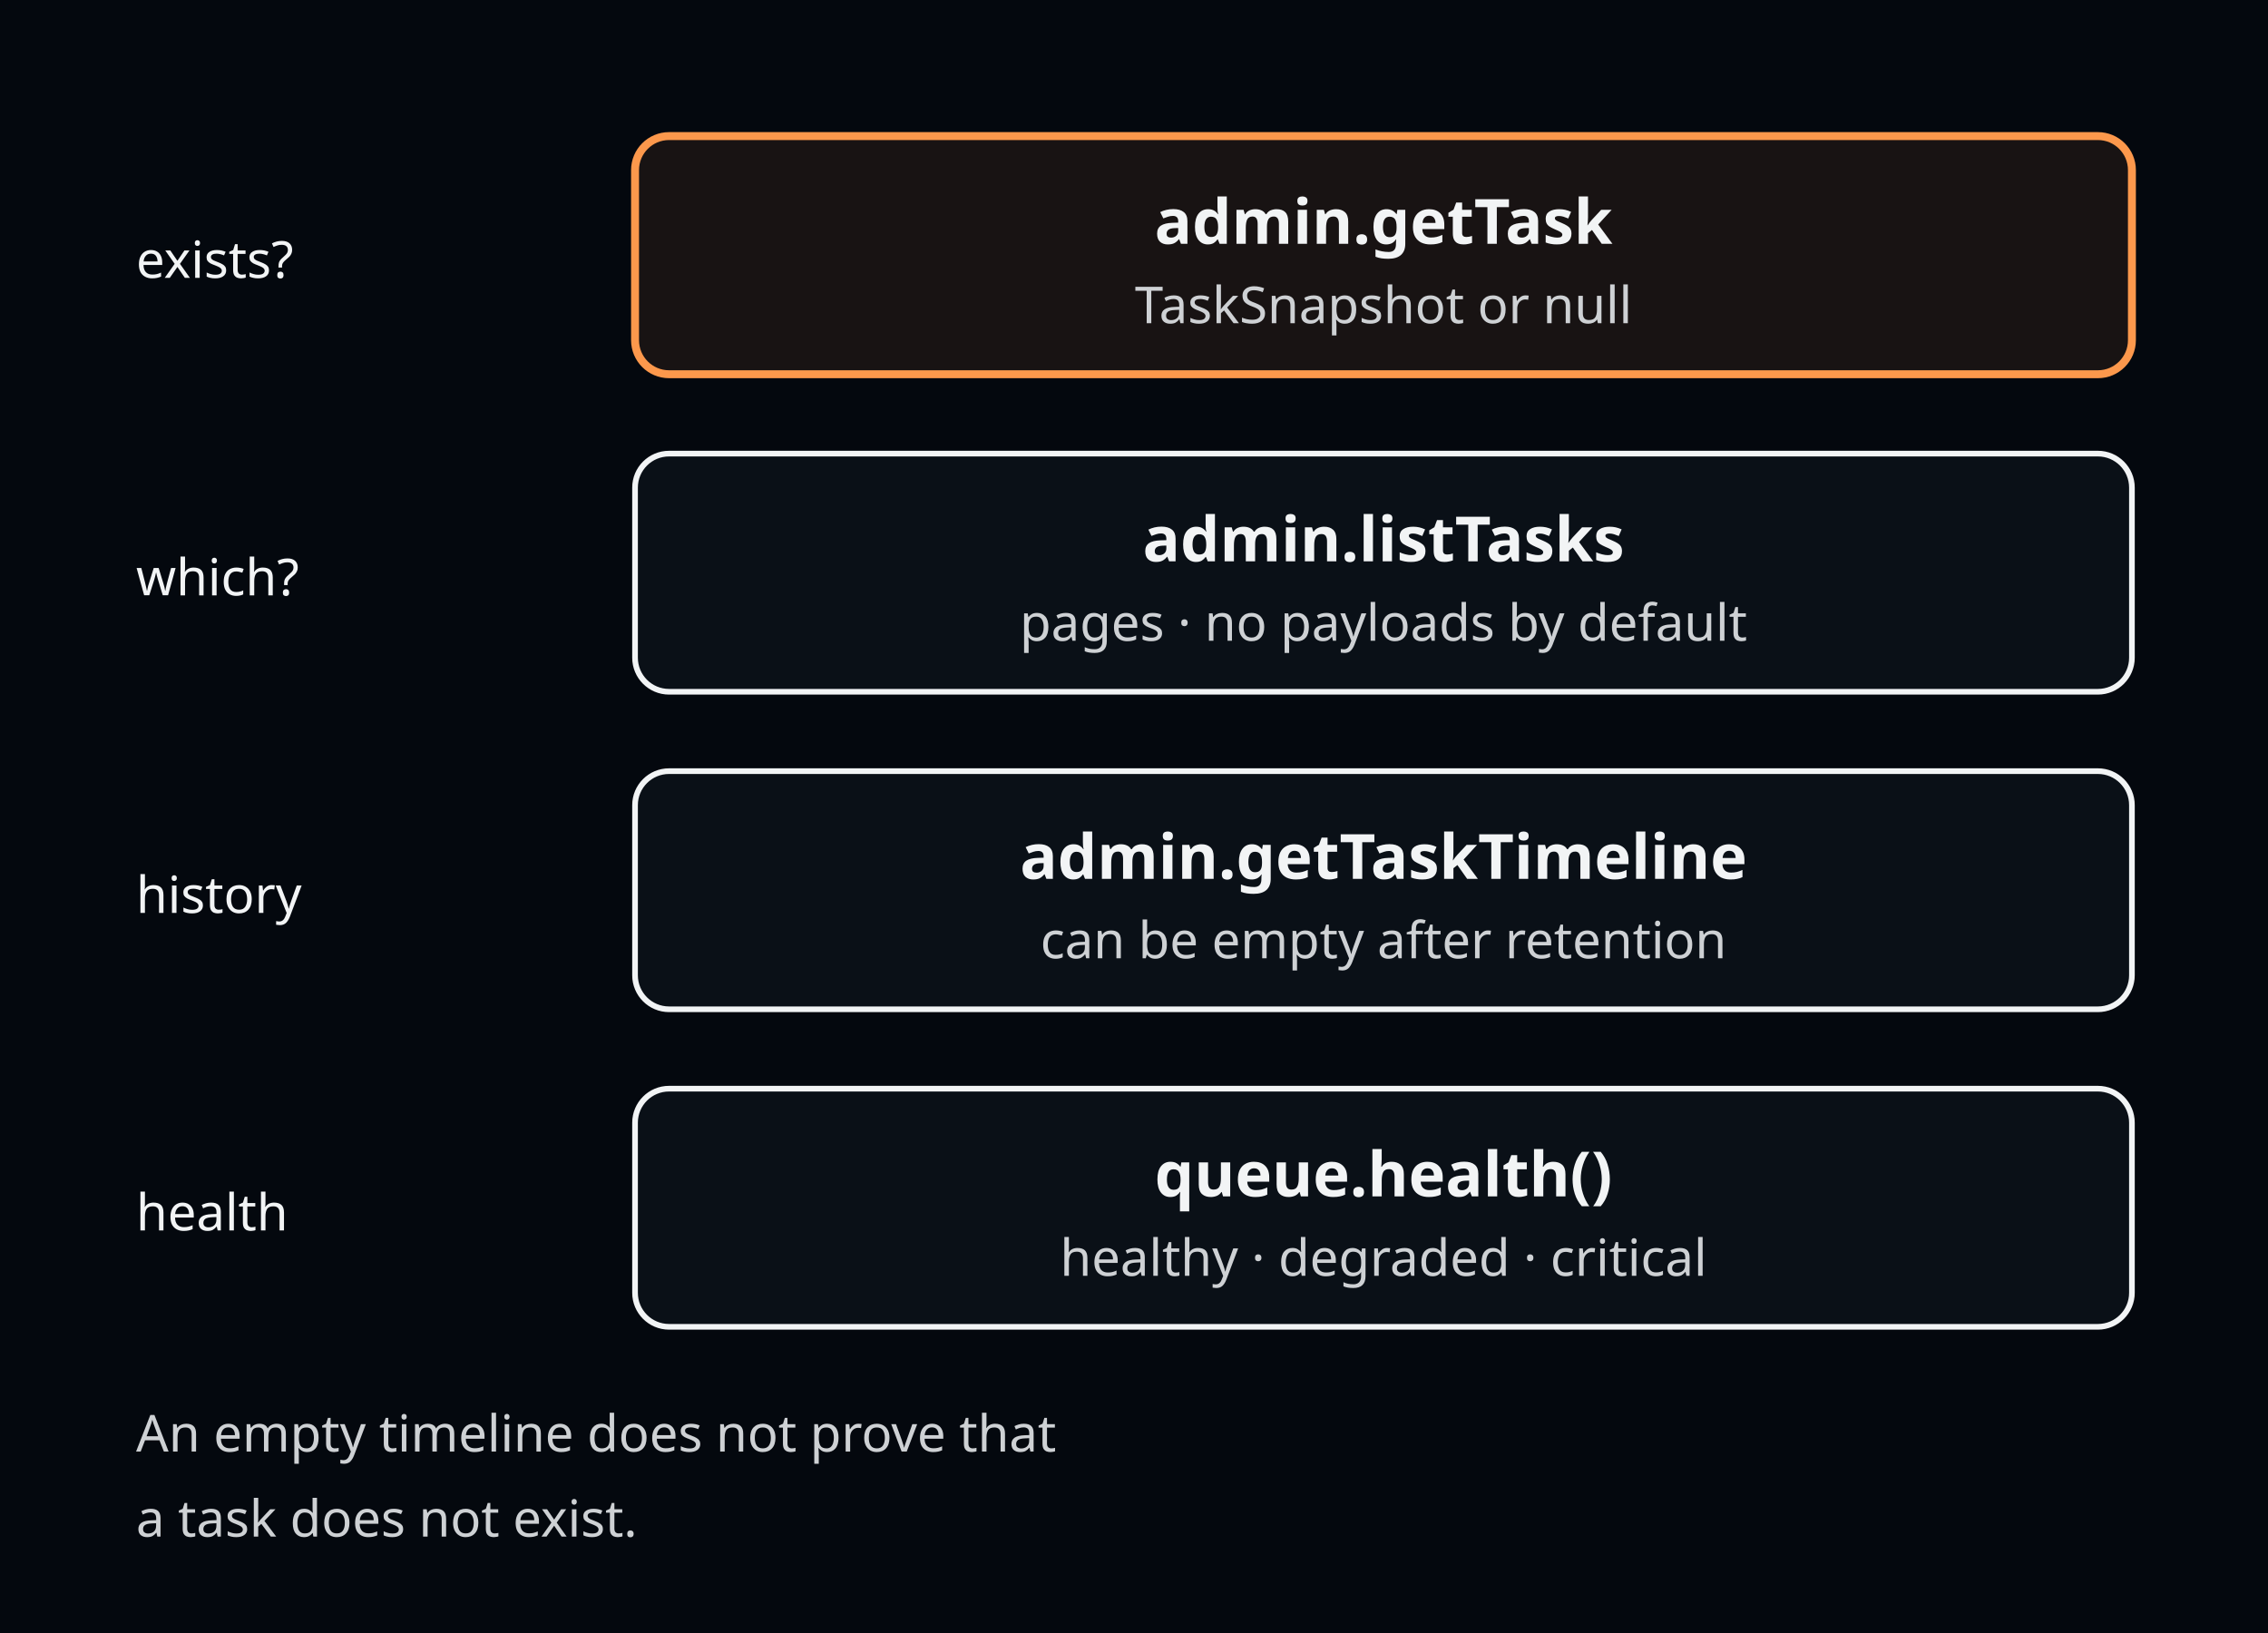
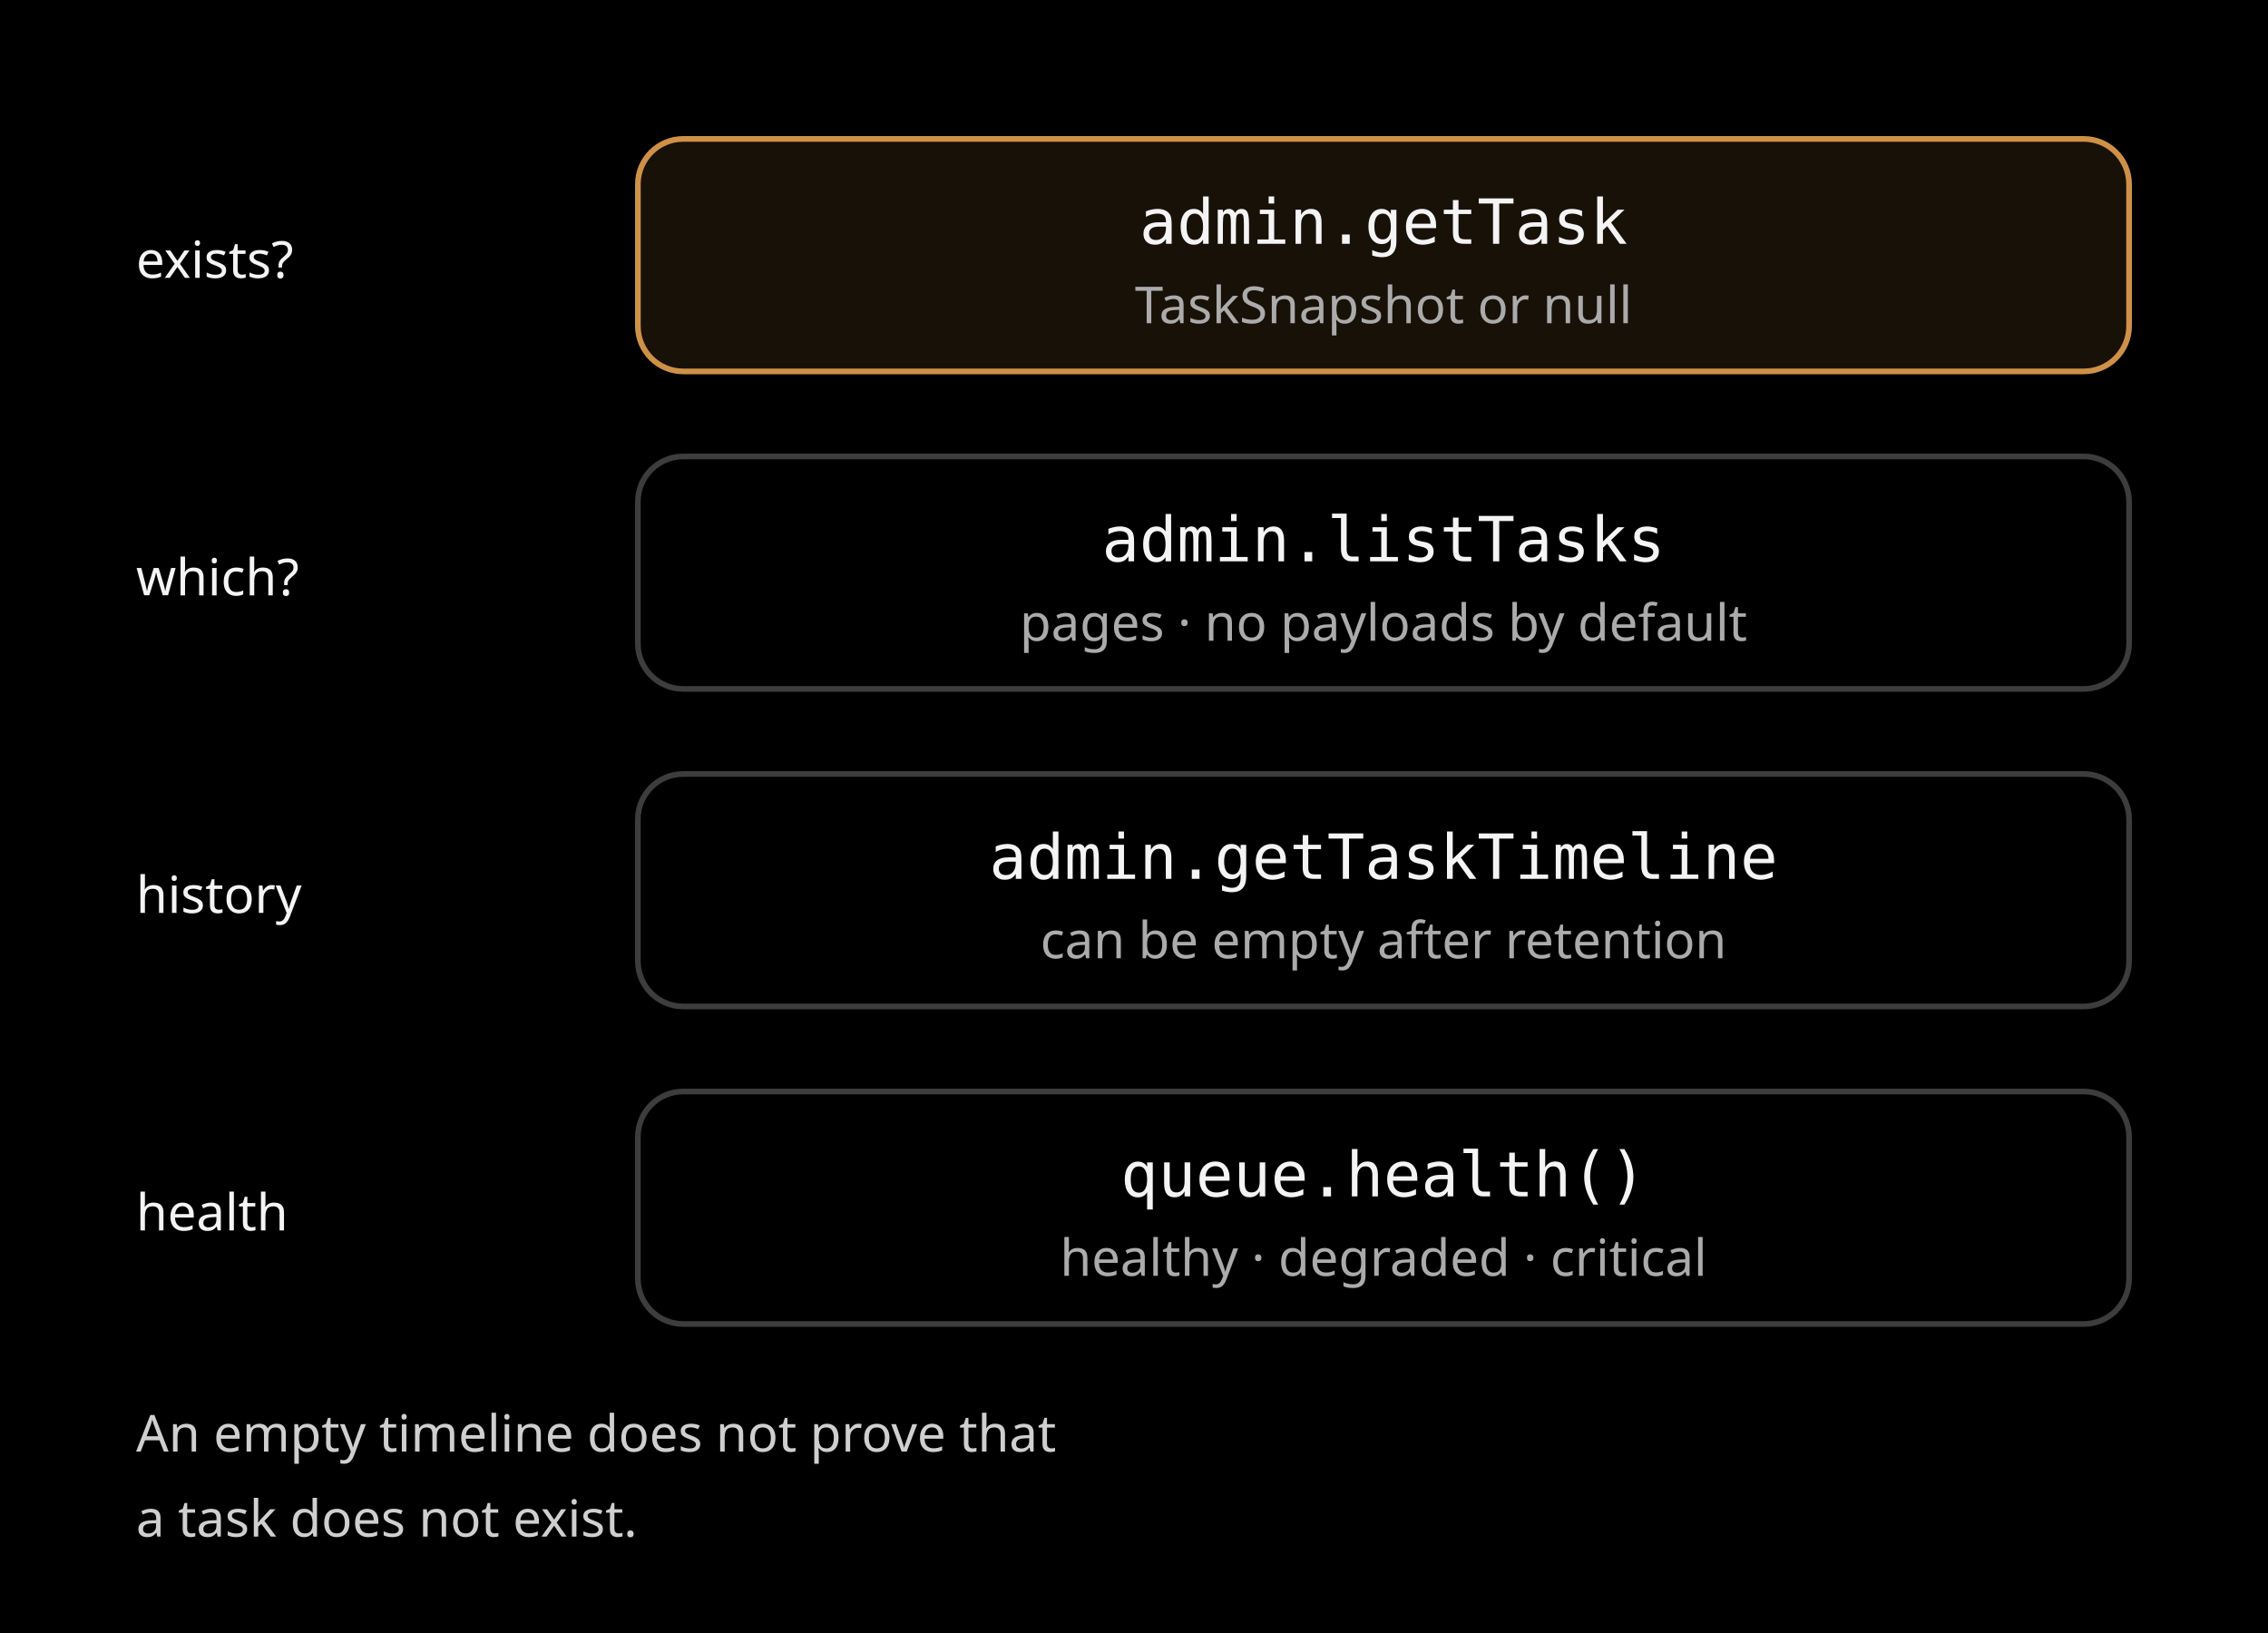
<svg xmlns="http://www.w3.org/2000/svg" viewBox="0 0 400 288" width="400" height="288" role="img" aria-labelledby="query-reads-narrow-dark-title query-reads-narrow-dark-desc">
  <defs>
-     <marker id="arrow-dark" markerWidth="8" markerHeight="6" refX="7" refY="3" orient="auto">
-       <polygon points="0 0, 8 3, 0 6" fill="#ced1d4" />
+     <marker id="arrow-dark" markerWidth="8" markerHeight="8" refX="6.5" refY="4" orient="auto" markerUnits="userSpaceOnUse">
+       <path d="M 1.5,1 L 6.5,4 L 1.5,7" fill="none" stroke="#838383" stroke-width="1.2" stroke-linecap="round" stroke-linejoin="round" />
    </marker>
  </defs>
-   <rect width="400" height="288" fill="#04080e" />
-   <text x="24" y="49" fill="#f2f4f5" font-size="9" font-family="Geist Mono">exists?</text>
-   <rect x="112" y="24" width="264" height="42" rx="6" fill="#04080e" />
-   <rect x="112" y="24" width="264" height="42" rx="6" fill="rgba(252,152,76,0.08)" stroke="#fc984c" stroke-width="1.4" />
-   <text x="244" y="43" fill="#f2f4f5" font-size="11" font-weight="600" font-family="Geist" text-anchor="middle">admin.getTask</text>
-   <text x="244" y="57" fill="#ced1d4" font-size="9" font-family="Geist Mono" text-anchor="middle">TaskSnapshot or null</text>
-   <text x="24" y="105" fill="#f2f4f5" font-size="9" font-family="Geist Mono">which?</text>
-   <rect x="112" y="80" width="264" height="42" rx="6" fill="#04080e" />
-   <rect x="112" y="80" width="264" height="42" rx="6" fill="#0a1017" stroke="#f2f4f5" stroke-width="1" />
-   <text x="244" y="99" fill="#f2f4f5" font-size="11" font-weight="600" font-family="Geist" text-anchor="middle">admin.listTasks</text>
-   <text x="244" y="113" fill="#ced1d4" font-size="9" font-family="Geist Mono" text-anchor="middle">pages · no payloads by default</text>
-   <text x="24" y="161" fill="#f2f4f5" font-size="9" font-family="Geist Mono">history</text>
-   <rect x="112" y="136" width="264" height="42" rx="6" fill="#04080e" />
-   <rect x="112" y="136" width="264" height="42" rx="6" fill="#0a1017" stroke="#f2f4f5" stroke-width="1" />
-   <text x="244" y="155" fill="#f2f4f5" font-size="11" font-weight="600" font-family="Geist" text-anchor="middle">admin.getTaskTimeline</text>
-   <text x="244" y="169" fill="#ced1d4" font-size="9" font-family="Geist Mono" text-anchor="middle">can be empty after retention</text>
-   <text x="24" y="217" fill="#f2f4f5" font-size="9" font-family="Geist Mono">health</text>
-   <rect x="112" y="192" width="264" height="42" rx="6" fill="#04080e" />
-   <rect x="112" y="192" width="264" height="42" rx="6" fill="#0a1017" stroke="#f2f4f5" stroke-width="1" />
-   <text x="244" y="211" fill="#f2f4f5" font-size="11" font-weight="600" font-family="Geist" text-anchor="middle">queue.health()</text>
-   <text x="244" y="225" fill="#ced1d4" font-size="9" font-family="Geist Mono" text-anchor="middle">healthy · degraded · critical</text>
-   <text x="24" y="256" fill="#ced1d4" font-size="9" font-family="Geist Mono" font-weight="400" text-anchor="start">An empty timeline does not prove that</text>
-   <text x="24" y="271" fill="#ced1d4" font-size="9" font-family="Geist Mono" font-weight="400" text-anchor="start">a task does not exist.</text>
+   <rect width="400" height="288" fill="#000000" />
+   <text x="24" y="49" fill="#f4f4f4" font-size="9" font-family="Timeless Grotesk, Geist, sans-serif" text-anchor="start">exists?</text>
+   <rect x="112" y="24" width="264" height="42" rx="8" fill="#000000" />
+   <rect x="112.5" y="24.5" width="263" height="41" rx="8" fill="rgba(207,145,72,0.12)" stroke="#cf9148" stroke-width="1" />
+   <text x="244" y="43" fill="#f4f4f4" font-size="11" font-weight="500" font-family="Geist Mono, monospace" text-anchor="middle">admin.getTask</text>
+   <text x="244" y="57" fill="#ababab" font-size="9" font-family="Timeless Grotesk, Geist, sans-serif" text-anchor="middle">TaskSnapshot or null</text>
+   <text x="24" y="105" fill="#f4f4f4" font-size="9" font-family="Timeless Grotesk, Geist, sans-serif" text-anchor="start">which?</text>
+   <rect x="112" y="80" width="264" height="42" rx="8" fill="#000000" />
+   <rect x="112.5" y="80.5" width="263" height="41" rx="8" fill="#000000" stroke="#3d3d3d" stroke-width="1" />
+   <text x="244" y="99" fill="#f4f4f4" font-size="11" font-weight="500" font-family="Geist Mono, monospace" text-anchor="middle">admin.listTasks</text>
+   <text x="244" y="113" fill="#ababab" font-size="9" font-family="Timeless Grotesk, Geist, sans-serif" text-anchor="middle">pages · no payloads by default</text>
+   <text x="24" y="161" fill="#f4f4f4" font-size="9" font-family="Timeless Grotesk, Geist, sans-serif" text-anchor="start">history</text>
+   <rect x="112" y="136" width="264" height="42" rx="8" fill="#000000" />
+   <rect x="112.5" y="136.5" width="263" height="41" rx="8" fill="#000000" stroke="#3d3d3d" stroke-width="1" />
+   <text x="244" y="155" fill="#f4f4f4" font-size="11" font-weight="500" font-family="Geist Mono, monospace" text-anchor="middle">admin.getTaskTimeline</text>
+   <text x="244" y="169" fill="#ababab" font-size="9" font-family="Timeless Grotesk, Geist, sans-serif" text-anchor="middle">can be empty after retention</text>
+   <text x="24" y="217" fill="#f4f4f4" font-size="9" font-family="Timeless Grotesk, Geist, sans-serif" text-anchor="start">health</text>
+   <rect x="112" y="192" width="264" height="42" rx="8" fill="#000000" />
+   <rect x="112.5" y="192.5" width="263" height="41" rx="8" fill="#000000" stroke="#3d3d3d" stroke-width="1" />
+   <text x="244" y="211" fill="#f4f4f4" font-size="11" font-weight="500" font-family="Geist Mono, monospace" text-anchor="middle">queue.health()</text>
+   <text x="244" y="225" fill="#ababab" font-size="9" font-family="Timeless Grotesk, Geist, sans-serif" text-anchor="middle">healthy · degraded · critical</text>
+   <text x="24" y="256" fill="#cfcfcf" font-size="9" font-family="Timeless Grotesk, Geist, sans-serif" font-weight="400" text-anchor="start">An empty timeline does not prove that</text>
+   <text x="24" y="271" fill="#cfcfcf" font-size="9" font-family="Timeless Grotesk, Geist, sans-serif" font-weight="400" text-anchor="start">a task does not exist.</text>
</svg>
